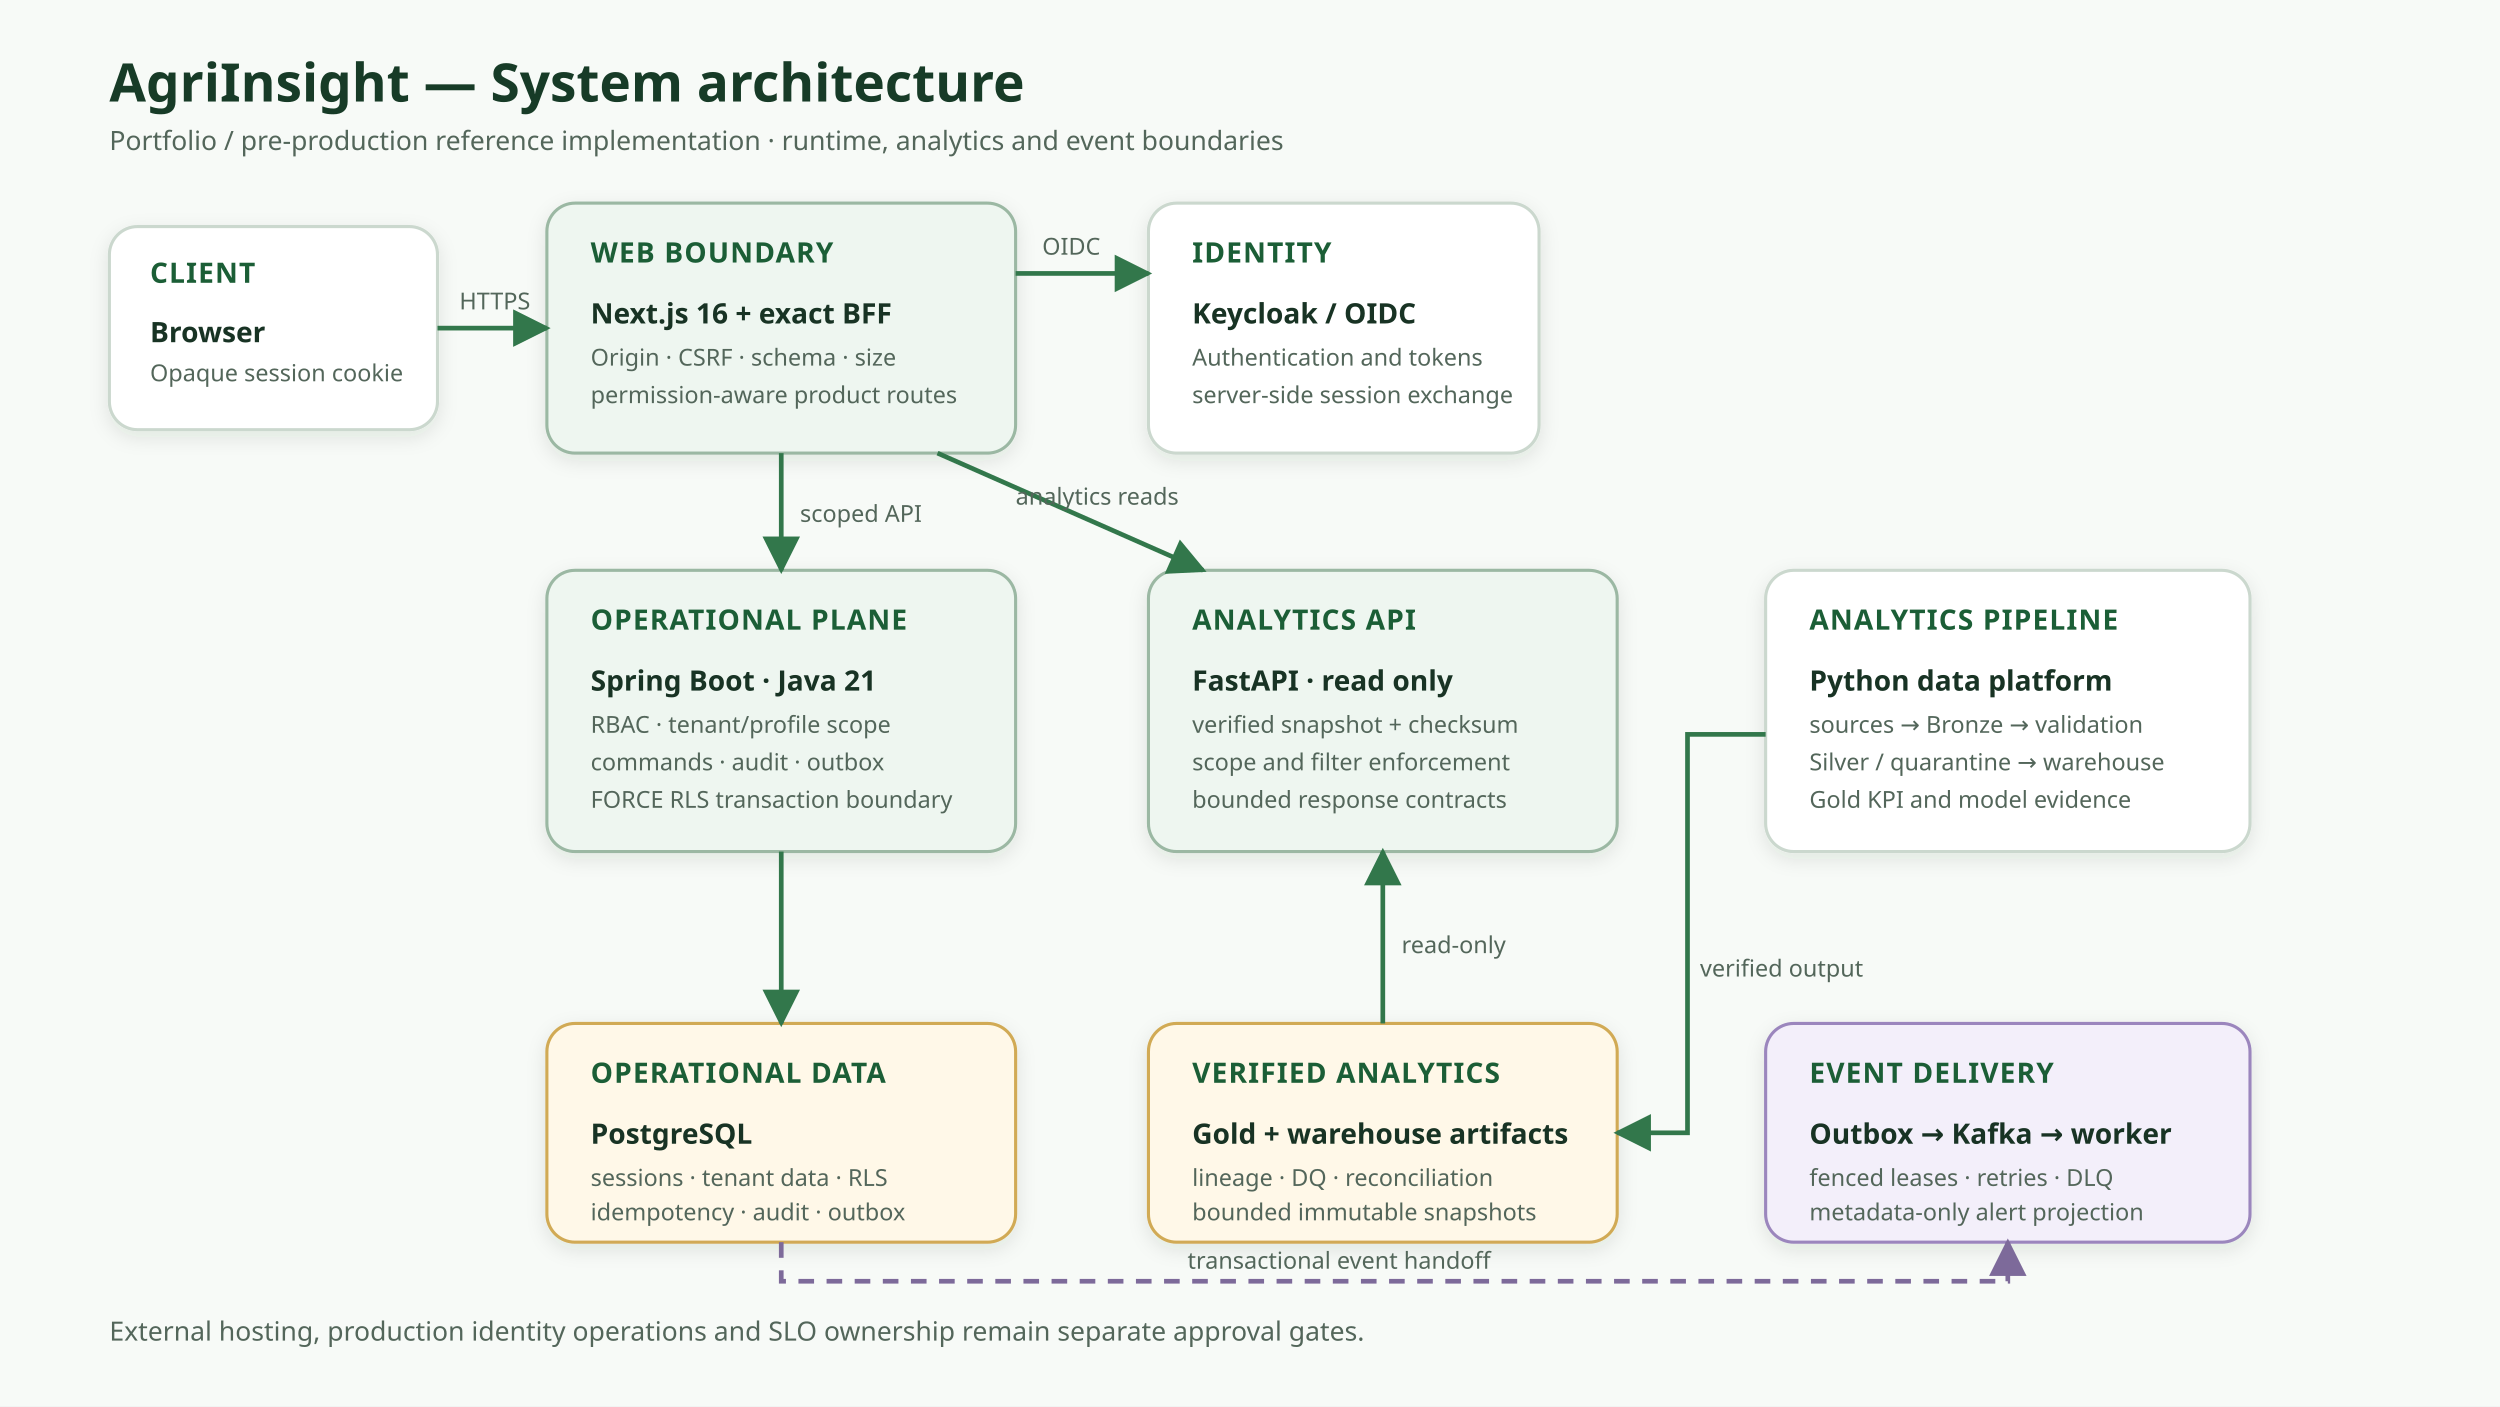
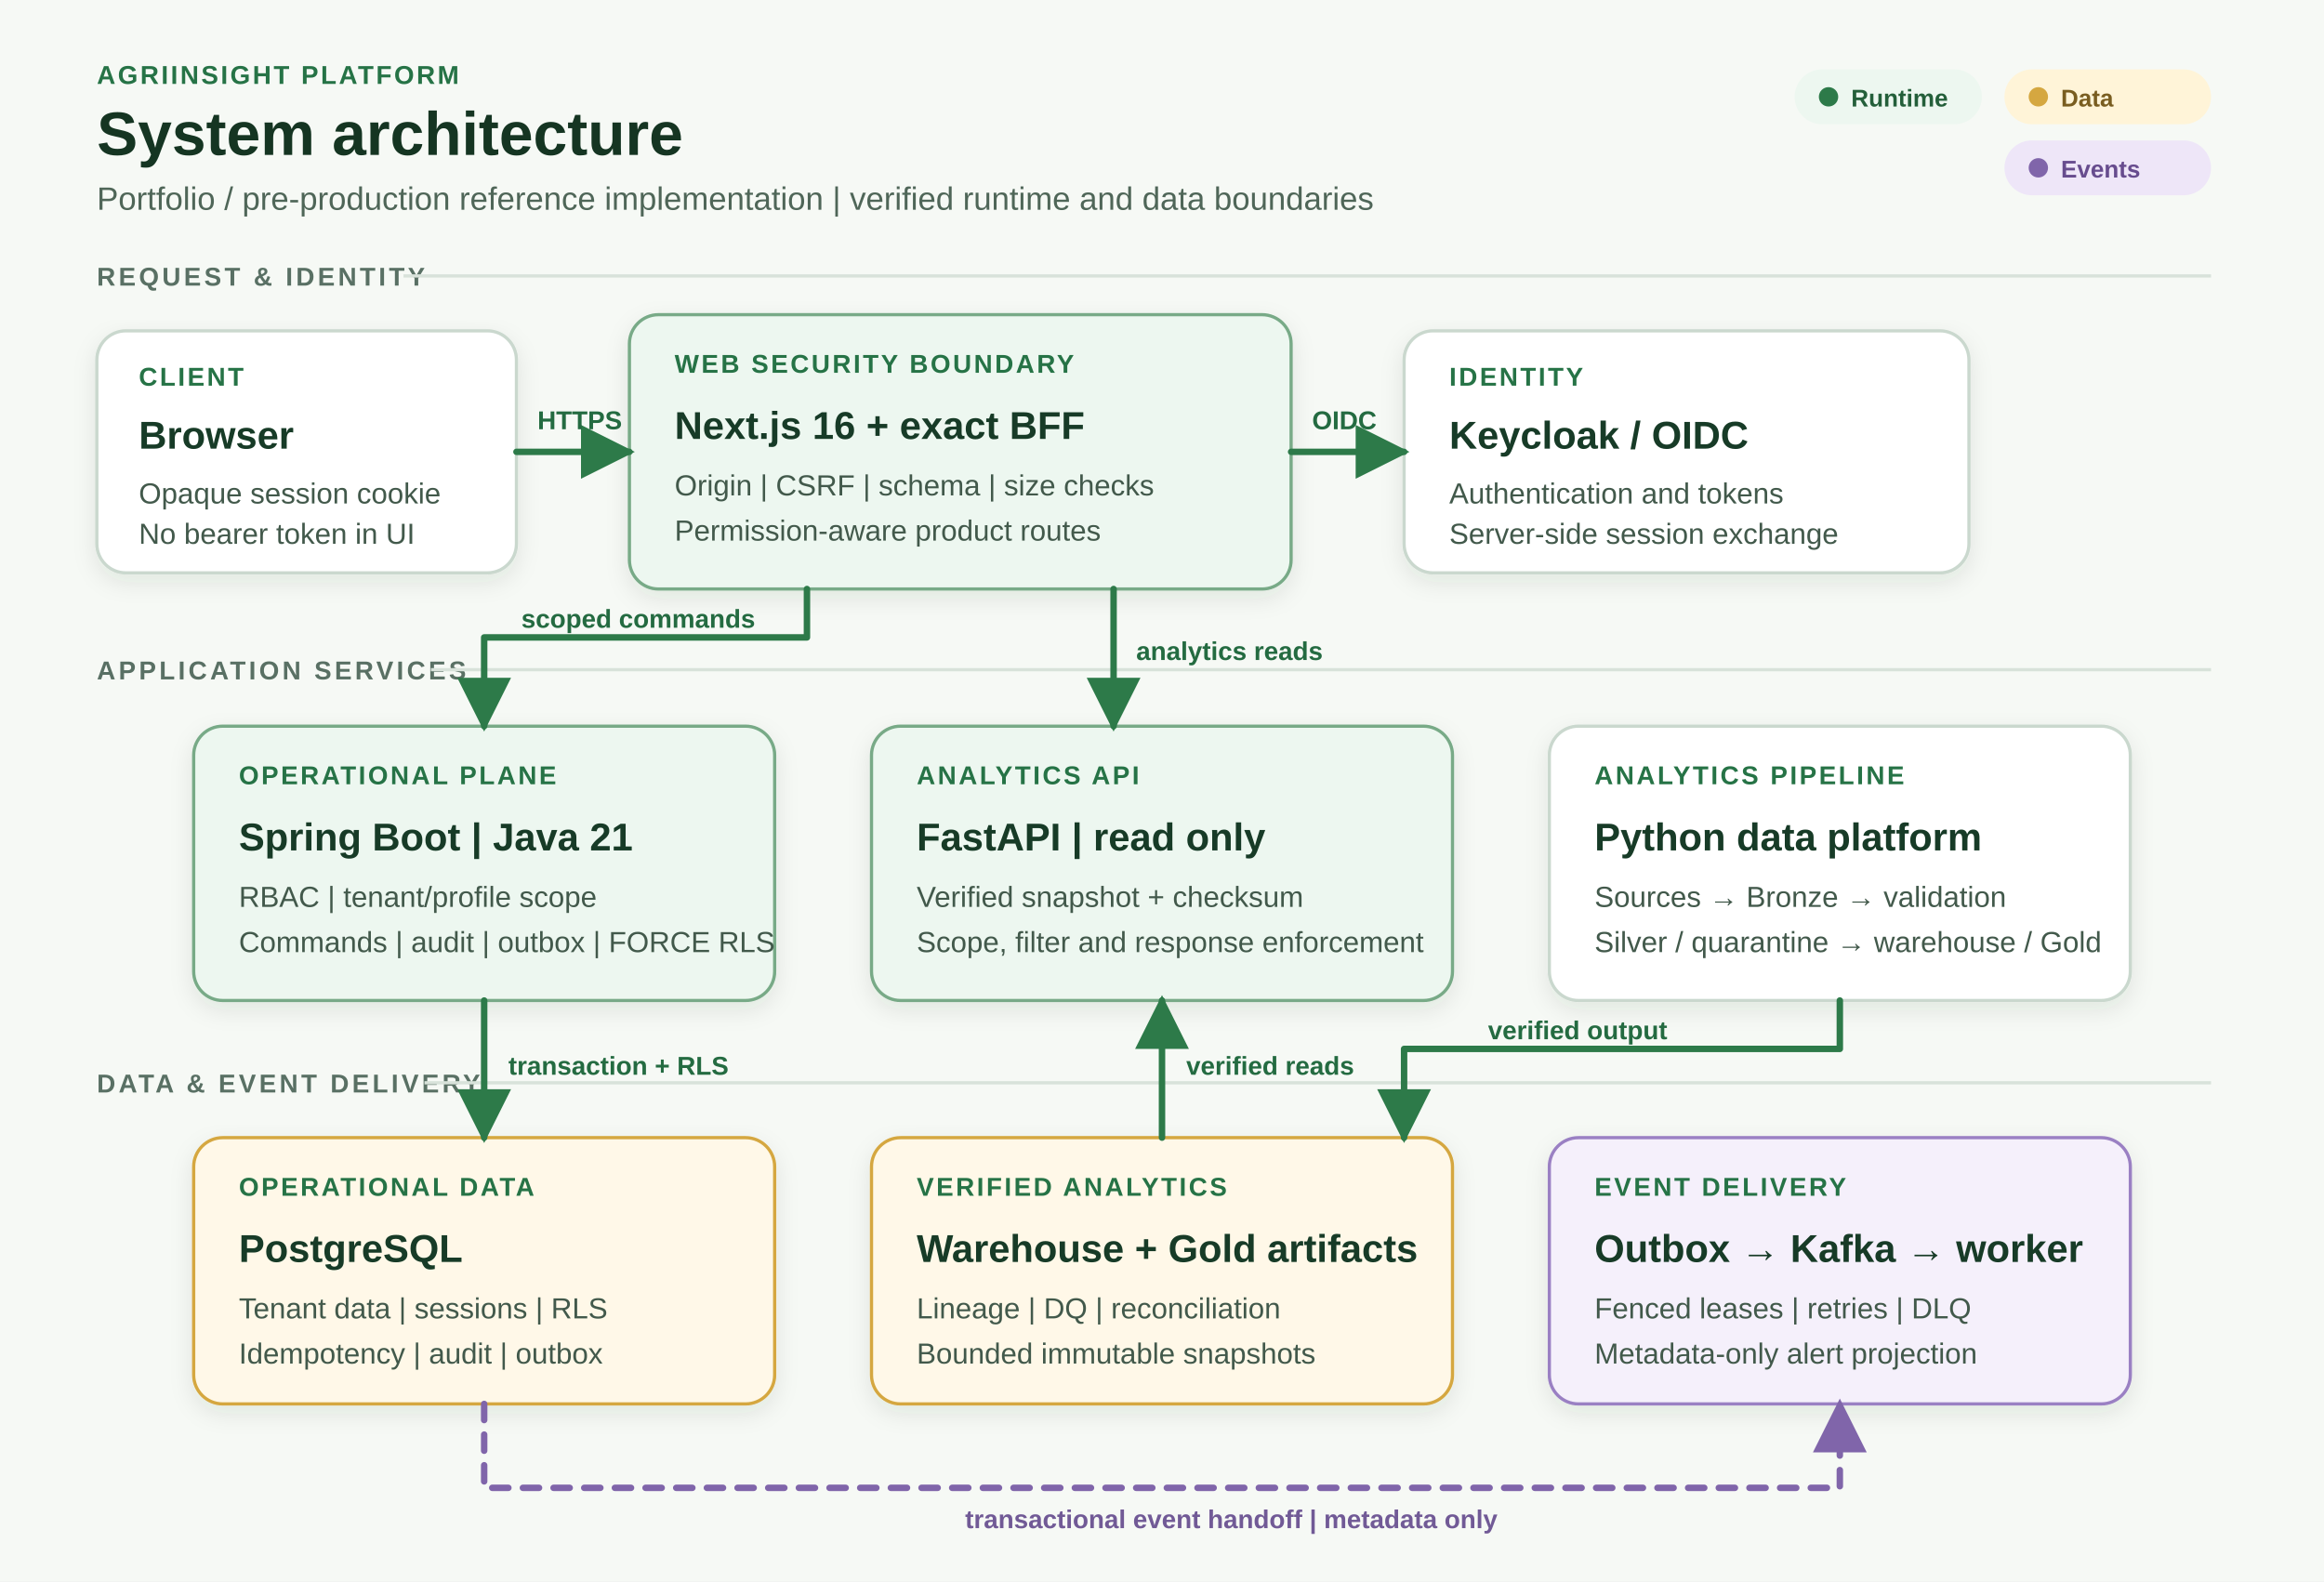
- <svg xmlns="http://www.w3.org/2000/svg" width="1600" height="900" viewBox="0 0 1600 900" role="img" aria-labelledby="title desc">
+ <svg xmlns="http://www.w3.org/2000/svg" width="1440" height="980" viewBox="0 0 1440 980" role="img" aria-labelledby="title desc">
  <defs>
    <style>
-       .bg{fill:#f7faf7}.panel{fill:#fff;stroke:#cbd8ce;stroke-width:2}.soft{fill:#eef6f0;stroke:#9bb8a3;stroke-width:2}.data{fill:#fff8e8;stroke:#d1aa55;stroke-width:2}.event{fill:#f3effa;stroke:#9b86bd;stroke-width:2}.title{font:700 34px system-ui,sans-serif;fill:#173b27}.subtitle{font:400 17px system-ui,sans-serif;fill:#53665a}.group{font:700 18px system-ui,sans-serif;fill:#1b5e36;letter-spacing:.04em}.label{font:700 18px system-ui,sans-serif;fill:#183324}.body{font:400 15px system-ui,sans-serif;fill:#53665a}.arrow{fill:none;stroke:#32774b;stroke-width:3;marker-end:url(#arrow)}.dashed{fill:none;stroke:#7d6a9a;stroke-width:3;stroke-dasharray:10 8;marker-end:url(#arrow-purple)}
+       .bg{fill:#f6f9f5}.card{fill:#fff;stroke:#cad8ce;stroke-width:2}.service{fill:#edf7f0;stroke:#78aa87;stroke-width:2}.data{fill:#fff8e8;stroke:#d5a740;stroke-width:2}.event{fill:#f5f0fb;stroke:#9a80c3;stroke-width:2}.eyebrow{font-family:"Segoe UI",Arial,sans-serif;font-size:16px;font-weight:700;letter-spacing:.09em;fill:#267346}.title{font-family:"Segoe UI",Arial,sans-serif;font-size:38px;font-weight:700;fill:#153522}.subtitle{font-family:"Segoe UI",Arial,sans-serif;font-size:20px;font-weight:400;fill:#4f6658}.lane{font-family:"Segoe UI",Arial,sans-serif;font-size:16px;font-weight:700;letter-spacing:.12em;fill:#597064}.name{font-family:"Segoe UI",Arial,sans-serif;font-size:24px;font-weight:700;fill:#173b27}.body{font-family:"Segoe UI",Arial,sans-serif;font-size:18px;font-weight:400;fill:#42594b}.flow{font-family:"Segoe UI",Arial,sans-serif;font-size:16px;font-weight:600;fill:#246b41}.flowPurple{font-family:"Segoe UI",Arial,sans-serif;font-size:16px;font-weight:600;fill:#715a96}.chip{font-family:"Segoe UI",Arial,sans-serif;font-size:15px;font-weight:700}.line{stroke:#d8e2da;stroke-width:2}.arrow{fill:none;stroke:#2d7a49;stroke-width:4;stroke-linecap:round;stroke-linejoin:round;marker-end:url(#arrow)}.dashed{fill:none;stroke:#8065aa;stroke-width:4;stroke-linecap:round;stroke-linejoin:round;stroke-dasharray:10 9;marker-end:url(#arrowPurple)}
    </style>
-     <marker id="arrow" viewBox="0 0 10 10" refX="9" refY="5" markerWidth="8" markerHeight="8" orient="auto-start-reverse">
-       <path d="M0 0l10 5-10 5z" fill="#32774b" />
+     <marker id="arrow" viewBox="0 0 12 12" refX="10" refY="6" markerWidth="10" markerHeight="10" orient="auto">
+       <path d="M1 1l10 5-10 5z" fill="#2d7a49" />
    </marker>
-     <marker id="arrow-purple" viewBox="0 0 10 10" refX="9" refY="5" markerWidth="8" markerHeight="8" orient="auto-start-reverse">
-       <path d="M0 0l10 5-10 5z" fill="#7d6a9a" />
+     <marker id="arrowPurple" viewBox="0 0 12 12" refX="10" refY="6" markerWidth="10" markerHeight="10" orient="auto">
+       <path d="M1 1l10 5-10 5z" fill="#8065aa" />
    </marker>
-     <filter id="shadow" x="-10%" y="-10%" width="120%" height="130%">
-       <feDropShadow dx="0" dy="4" stdDeviation="6" flood-color="#173b27" flood-opacity=".10" />
+     <filter id="shadow" x="-8%" y="-8%" width="116%" height="125%">
+       <feDropShadow dx="0" dy="5" stdDeviation="7" flood-color="#173b27" flood-opacity=".09" />
    </filter>
  </defs>
-   <rect class="bg" width="1600" height="900" />
-   <text class="title" x="70" y="65">AgriInsight — System architecture</text>
-   <text class="subtitle" x="70" y="96">Portfolio / pre-production reference implementation · runtime, analytics and event boundaries</text>
-   <rect class="panel" x="70" y="145" width="210" height="130" rx="18" filter="url(#shadow)" />
-   <text class="group" x="96" y="181">CLIENT</text>
-   <text class="label" x="96" y="219">Browser</text>
-   <text class="body" x="96" y="244">Opaque session cookie</text>
-   <rect class="soft" x="350" y="130" width="300" height="160" rx="18" filter="url(#shadow)" />
-   <text class="group" x="378" y="168">WEB BOUNDARY</text>
-   <text class="label" x="378" y="207">Next.js 16 + exact BFF</text>
-   <text class="body" x="378" y="234">Origin · CSRF · schema · size</text>
-   <text class="body" x="378" y="258">permission-aware product routes</text>
-   <rect class="panel" x="735" y="130" width="250" height="160" rx="18" filter="url(#shadow)" />
-   <text class="group" x="763" y="168">IDENTITY</text>
-   <text class="label" x="763" y="207">Keycloak / OIDC</text>
-   <text class="body" x="763" y="234">Authentication and tokens</text>
-   <text class="body" x="763" y="258">server-side session exchange</text>
-   <rect class="soft" x="350" y="365" width="300" height="180" rx="18" filter="url(#shadow)" />
-   <text class="group" x="378" y="403">OPERATIONAL PLANE</text>
-   <text class="label" x="378" y="442">Spring Boot · Java 21</text>
-   <text class="body" x="378" y="469">RBAC · tenant/profile scope</text>
-   <text class="body" x="378" y="493">commands · audit · outbox</text>
-   <text class="body" x="378" y="517">FORCE RLS transaction boundary</text>
-   <rect class="soft" x="735" y="365" width="300" height="180" rx="18" filter="url(#shadow)" />
-   <text class="group" x="763" y="403">ANALYTICS API</text>
-   <text class="label" x="763" y="442">FastAPI · read only</text>
-   <text class="body" x="763" y="469">verified snapshot + checksum</text>
-   <text class="body" x="763" y="493">scope and filter enforcement</text>
-   <text class="body" x="763" y="517">bounded response contracts</text>
-   <rect class="data" x="350" y="655" width="300" height="140" rx="18" filter="url(#shadow)" />
-   <text class="group" x="378" y="693">OPERATIONAL DATA</text>
-   <text class="label" x="378" y="732">PostgreSQL</text>
-   <text class="body" x="378" y="759">sessions · tenant data · RLS</text>
-   <text class="body" x="378" y="781">idempotency · audit · outbox</text>
-   <rect class="data" x="735" y="655" width="300" height="140" rx="18" filter="url(#shadow)" />
-   <text class="group" x="763" y="693">VERIFIED ANALYTICS</text>
-   <text class="label" x="763" y="732">Gold + warehouse artifacts</text>
-   <text class="body" x="763" y="759">lineage · DQ · reconciliation</text>
-   <text class="body" x="763" y="781">bounded immutable snapshots</text>
-   <rect class="panel" x="1130" y="365" width="310" height="180" rx="18" filter="url(#shadow)" />
-   <text class="group" x="1158" y="403">ANALYTICS PIPELINE</text>
-   <text class="label" x="1158" y="442">Python data platform</text>
-   <text class="body" x="1158" y="469">sources → Bronze → validation</text>
-   <text class="body" x="1158" y="493">Silver / quarantine → warehouse</text>
-   <text class="body" x="1158" y="517">Gold KPI and model evidence</text>
-   <rect class="event" x="1130" y="655" width="310" height="140" rx="18" filter="url(#shadow)" />
-   <text class="group" x="1158" y="693">EVENT DELIVERY</text>
-   <text class="label" x="1158" y="732">Outbox → Kafka → worker</text>
-   <text class="body" x="1158" y="759">fenced leases · retries · DLQ</text>
-   <text class="body" x="1158" y="781">metadata-only alert projection</text>
-   <path class="arrow" d="M280 210H350" />
-   <text class="body" x="294" y="198">HTTPS</text>
-   <path class="arrow" d="M650 175H735" />
-   <text class="body" x="667" y="163">OIDC</text>
-   <path class="arrow" d="M500 290V365" />
-   <text class="body" x="512" y="334">scoped API</text>
-   <path class="arrow" d="M600 290L770 365" />
-   <text class="body" x="650" y="323">analytics reads</text>
-   <path class="arrow" d="M500 545V655" />
-   <path class="arrow" d="M885 655V545" />
-   <text class="body" x="897" y="610">read-only</text>
-   <path class="arrow" d="M1130 470H1080V725H1035" />
-   <text class="body" x="1088" y="625">verified output</text>
-   <path class="dashed" d="M500 795V820H1285V795" />
-   <text class="body" x="760" y="812">transactional event handoff</text>
-   <text class="subtitle" x="70" y="858">External hosting, production identity operations and SLO ownership remain separate approval gates.</text>
+   <rect class="bg" width="1440" height="980" />
+   <text class="eyebrow" x="60" y="52">AGRIINSIGHT PLATFORM</text>
+   <text class="title" x="60" y="96">System architecture</text>
+   <text class="subtitle" x="60" y="130">Portfolio / pre-production reference implementation | verified runtime and data boundaries</text>
+   <rect x="1112" y="43" width="116" height="34" rx="17" fill="#edf7f0" />
+   <circle cx="1133" cy="60" r="6" fill="#2d7a49" />
+   <text class="chip" x="1147" y="66" fill="#245f3a">Runtime</text>
+   <rect x="1242" y="43" width="128" height="34" rx="17" fill="#fff4d8" />
+   <circle cx="1263" cy="60" r="6" fill="#d5a740" />
+   <text class="chip" x="1277" y="66" fill="#795d20">Data</text>
+   <rect x="1242" y="87" width="128" height="34" rx="17" fill="#eee6f8" />
+   <circle cx="1263" cy="104" r="6" fill="#8065aa" />
+   <text class="chip" x="1277" y="110" fill="#674c8e">Events</text>
+   <text class="lane" x="60" y="177">REQUEST &amp; IDENTITY</text>
+   <line class="line" x1="250" y1="171" x2="1370" y2="171" />
+   <rect class="card" x="60" y="205" width="260" height="150" rx="18" filter="url(#shadow)" />
+   <text class="eyebrow" x="86" y="239">CLIENT</text>
+   <text class="name" x="86" y="278">Browser</text>
+   <text class="body" x="86" y="312">Opaque session cookie</text>
+   <text class="body" x="86" y="337">No bearer token in UI</text>
+   <rect class="service" x="390" y="195" width="410" height="170" rx="18" filter="url(#shadow)" />
+   <text class="eyebrow" x="418" y="231">WEB SECURITY BOUNDARY</text>
+   <text class="name" x="418" y="272">Next.js 16 + exact BFF</text>
+   <text class="body" x="418" y="307">Origin | CSRF | schema | size checks</text>
+   <text class="body" x="418" y="335">Permission-aware product routes</text>
+   <rect class="card" x="870" y="205" width="350" height="150" rx="18" filter="url(#shadow)" />
+   <text class="eyebrow" x="898" y="239">IDENTITY</text>
+   <text class="name" x="898" y="278">Keycloak / OIDC</text>
+   <text class="body" x="898" y="312">Authentication and tokens</text>
+   <text class="body" x="898" y="337">Server-side session exchange</text>
+   <path class="arrow" d="M320 280H390" />
+   <text class="flow" x="333" y="266">HTTPS</text>
+   <path class="arrow" d="M800 280H870" />
+   <text class="flow" x="813" y="266">OIDC</text>
+   <text class="lane" x="60" y="421">APPLICATION SERVICES</text>
+   <line class="line" x1="267" y1="415" x2="1370" y2="415" />
+   <rect class="service" x="120" y="450" width="360" height="170" rx="18" filter="url(#shadow)" />
+   <text class="eyebrow" x="148" y="486">OPERATIONAL PLANE</text>
+   <text class="name" x="148" y="527">Spring Boot | Java 21</text>
+   <text class="body" x="148" y="562">RBAC | tenant/profile scope</text>
+   <text class="body" x="148" y="590">Commands | audit | outbox | FORCE RLS</text>
+   <rect class="service" x="540" y="450" width="360" height="170" rx="18" filter="url(#shadow)" />
+   <text class="eyebrow" x="568" y="486">ANALYTICS API</text>
+   <text class="name" x="568" y="527">FastAPI | read only</text>
+   <text class="body" x="568" y="562">Verified snapshot + checksum</text>
+   <text class="body" x="568" y="590">Scope, filter and response enforcement</text>
+   <rect class="card" x="960" y="450" width="360" height="170" rx="18" filter="url(#shadow)" />
+   <text class="eyebrow" x="988" y="486">ANALYTICS PIPELINE</text>
+   <text class="name" x="988" y="527">Python data platform</text>
+   <text class="body" x="988" y="562">Sources → Bronze → validation</text>
+   <text class="body" x="988" y="590">Silver / quarantine → warehouse / Gold</text>
+   <path class="arrow" d="M500 365V395H300V450" />
+   <text class="flow" x="323" y="389">scoped commands</text>
+   <path class="arrow" d="M690 365V450" />
+   <text class="flow" x="704" y="409">analytics reads</text>
+   <text class="lane" x="60" y="677">DATA &amp; EVENT DELIVERY</text>
+   <line class="line" x1="263" y1="671" x2="1370" y2="671" />
+   <rect class="data" x="120" y="705" width="360" height="165" rx="18" filter="url(#shadow)" />
+   <text class="eyebrow" x="148" y="741">OPERATIONAL DATA</text>
+   <text class="name" x="148" y="782">PostgreSQL</text>
+   <text class="body" x="148" y="817">Tenant data | sessions | RLS</text>
+   <text class="body" x="148" y="845">Idempotency | audit | outbox</text>
+   <rect class="data" x="540" y="705" width="360" height="165" rx="18" filter="url(#shadow)" />
+   <text class="eyebrow" x="568" y="741">VERIFIED ANALYTICS</text>
+   <text class="name" x="568" y="782">Warehouse + Gold artifacts</text>
+   <text class="body" x="568" y="817">Lineage | DQ | reconciliation</text>
+   <text class="body" x="568" y="845">Bounded immutable snapshots</text>
+   <rect class="event" x="960" y="705" width="360" height="165" rx="18" filter="url(#shadow)" />
+   <text class="eyebrow" x="988" y="741">EVENT DELIVERY</text>
+   <text class="name" x="988" y="782">Outbox → Kafka → worker</text>
+   <text class="body" x="988" y="817">Fenced leases | retries | DLQ</text>
+   <text class="body" x="988" y="845">Metadata-only alert projection</text>
+   <path class="arrow" d="M300 620V705" />
+   <text class="flow" x="315" y="666">transaction + RLS</text>
+   <path class="arrow" d="M720 705V620" />
+   <text class="flow" x="735" y="666">verified reads</text>
+   <path class="arrow" d="M1140 620V650H870V705" />
+   <text class="flow" x="922" y="644">verified output</text>
+   <path class="dashed" d="M300 870V922H1140V870" />
+   <text class="flowPurple" x="598" y="947">transactional event handoff | metadata only</text>
</svg>
